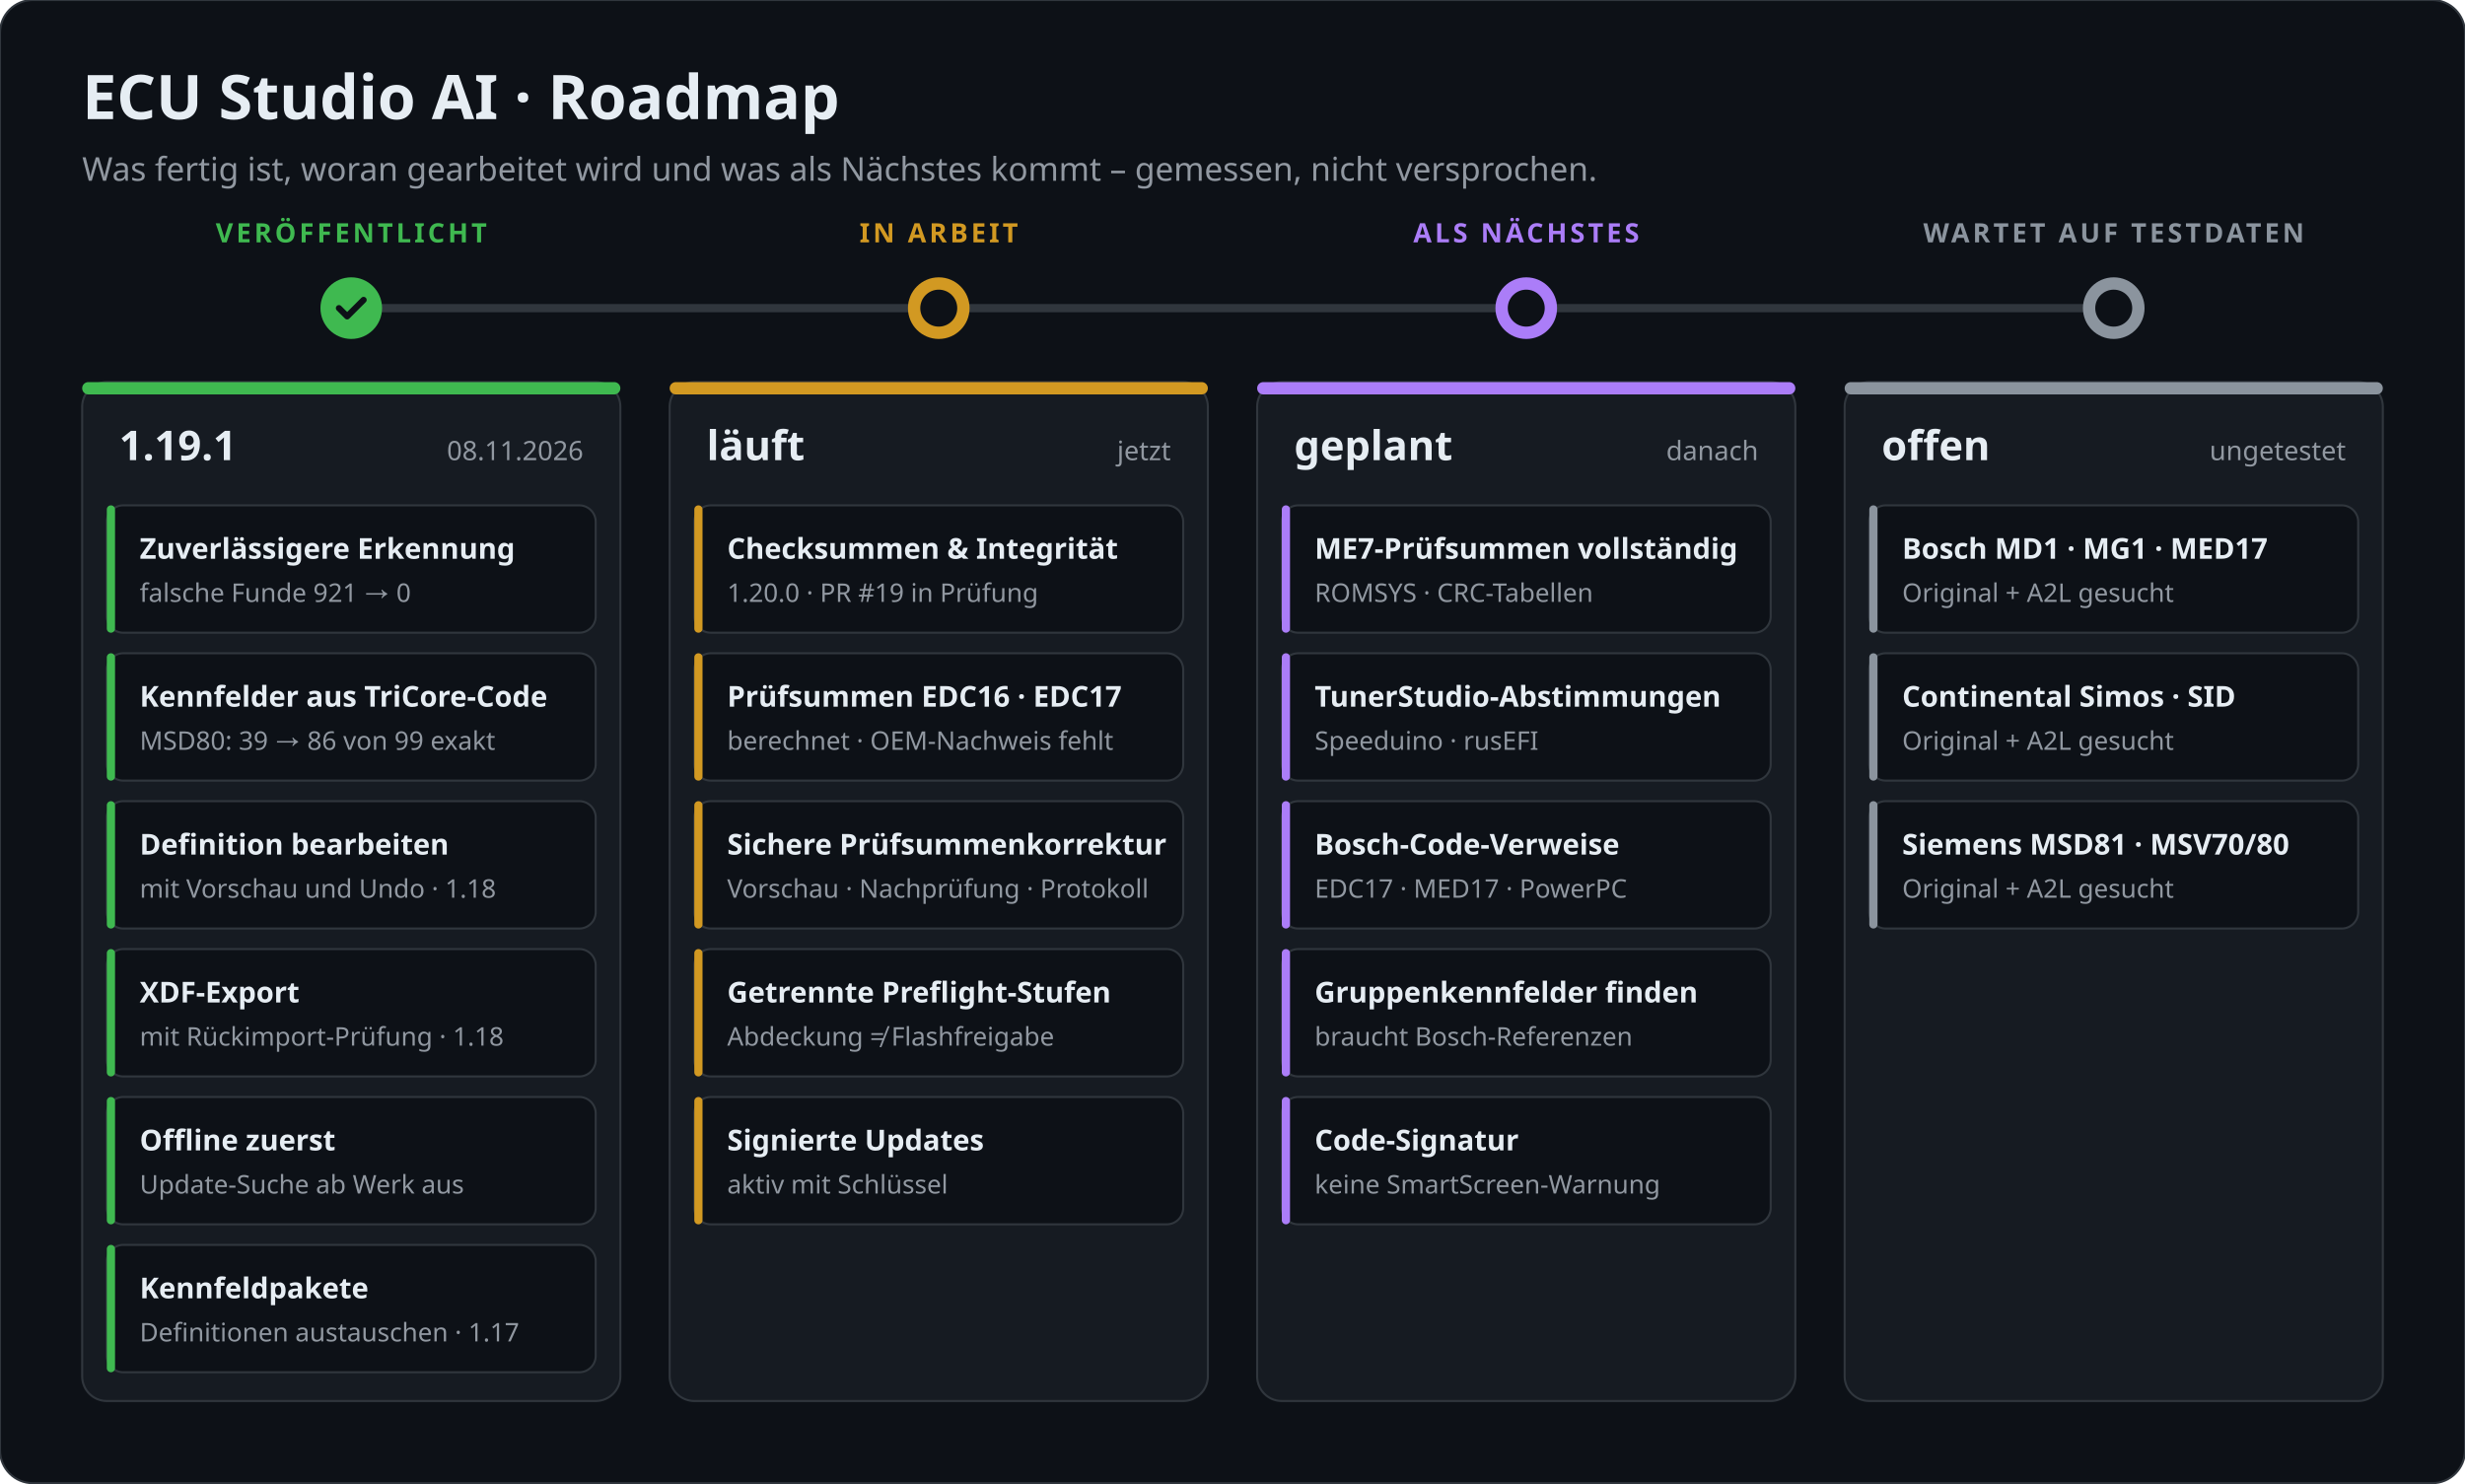
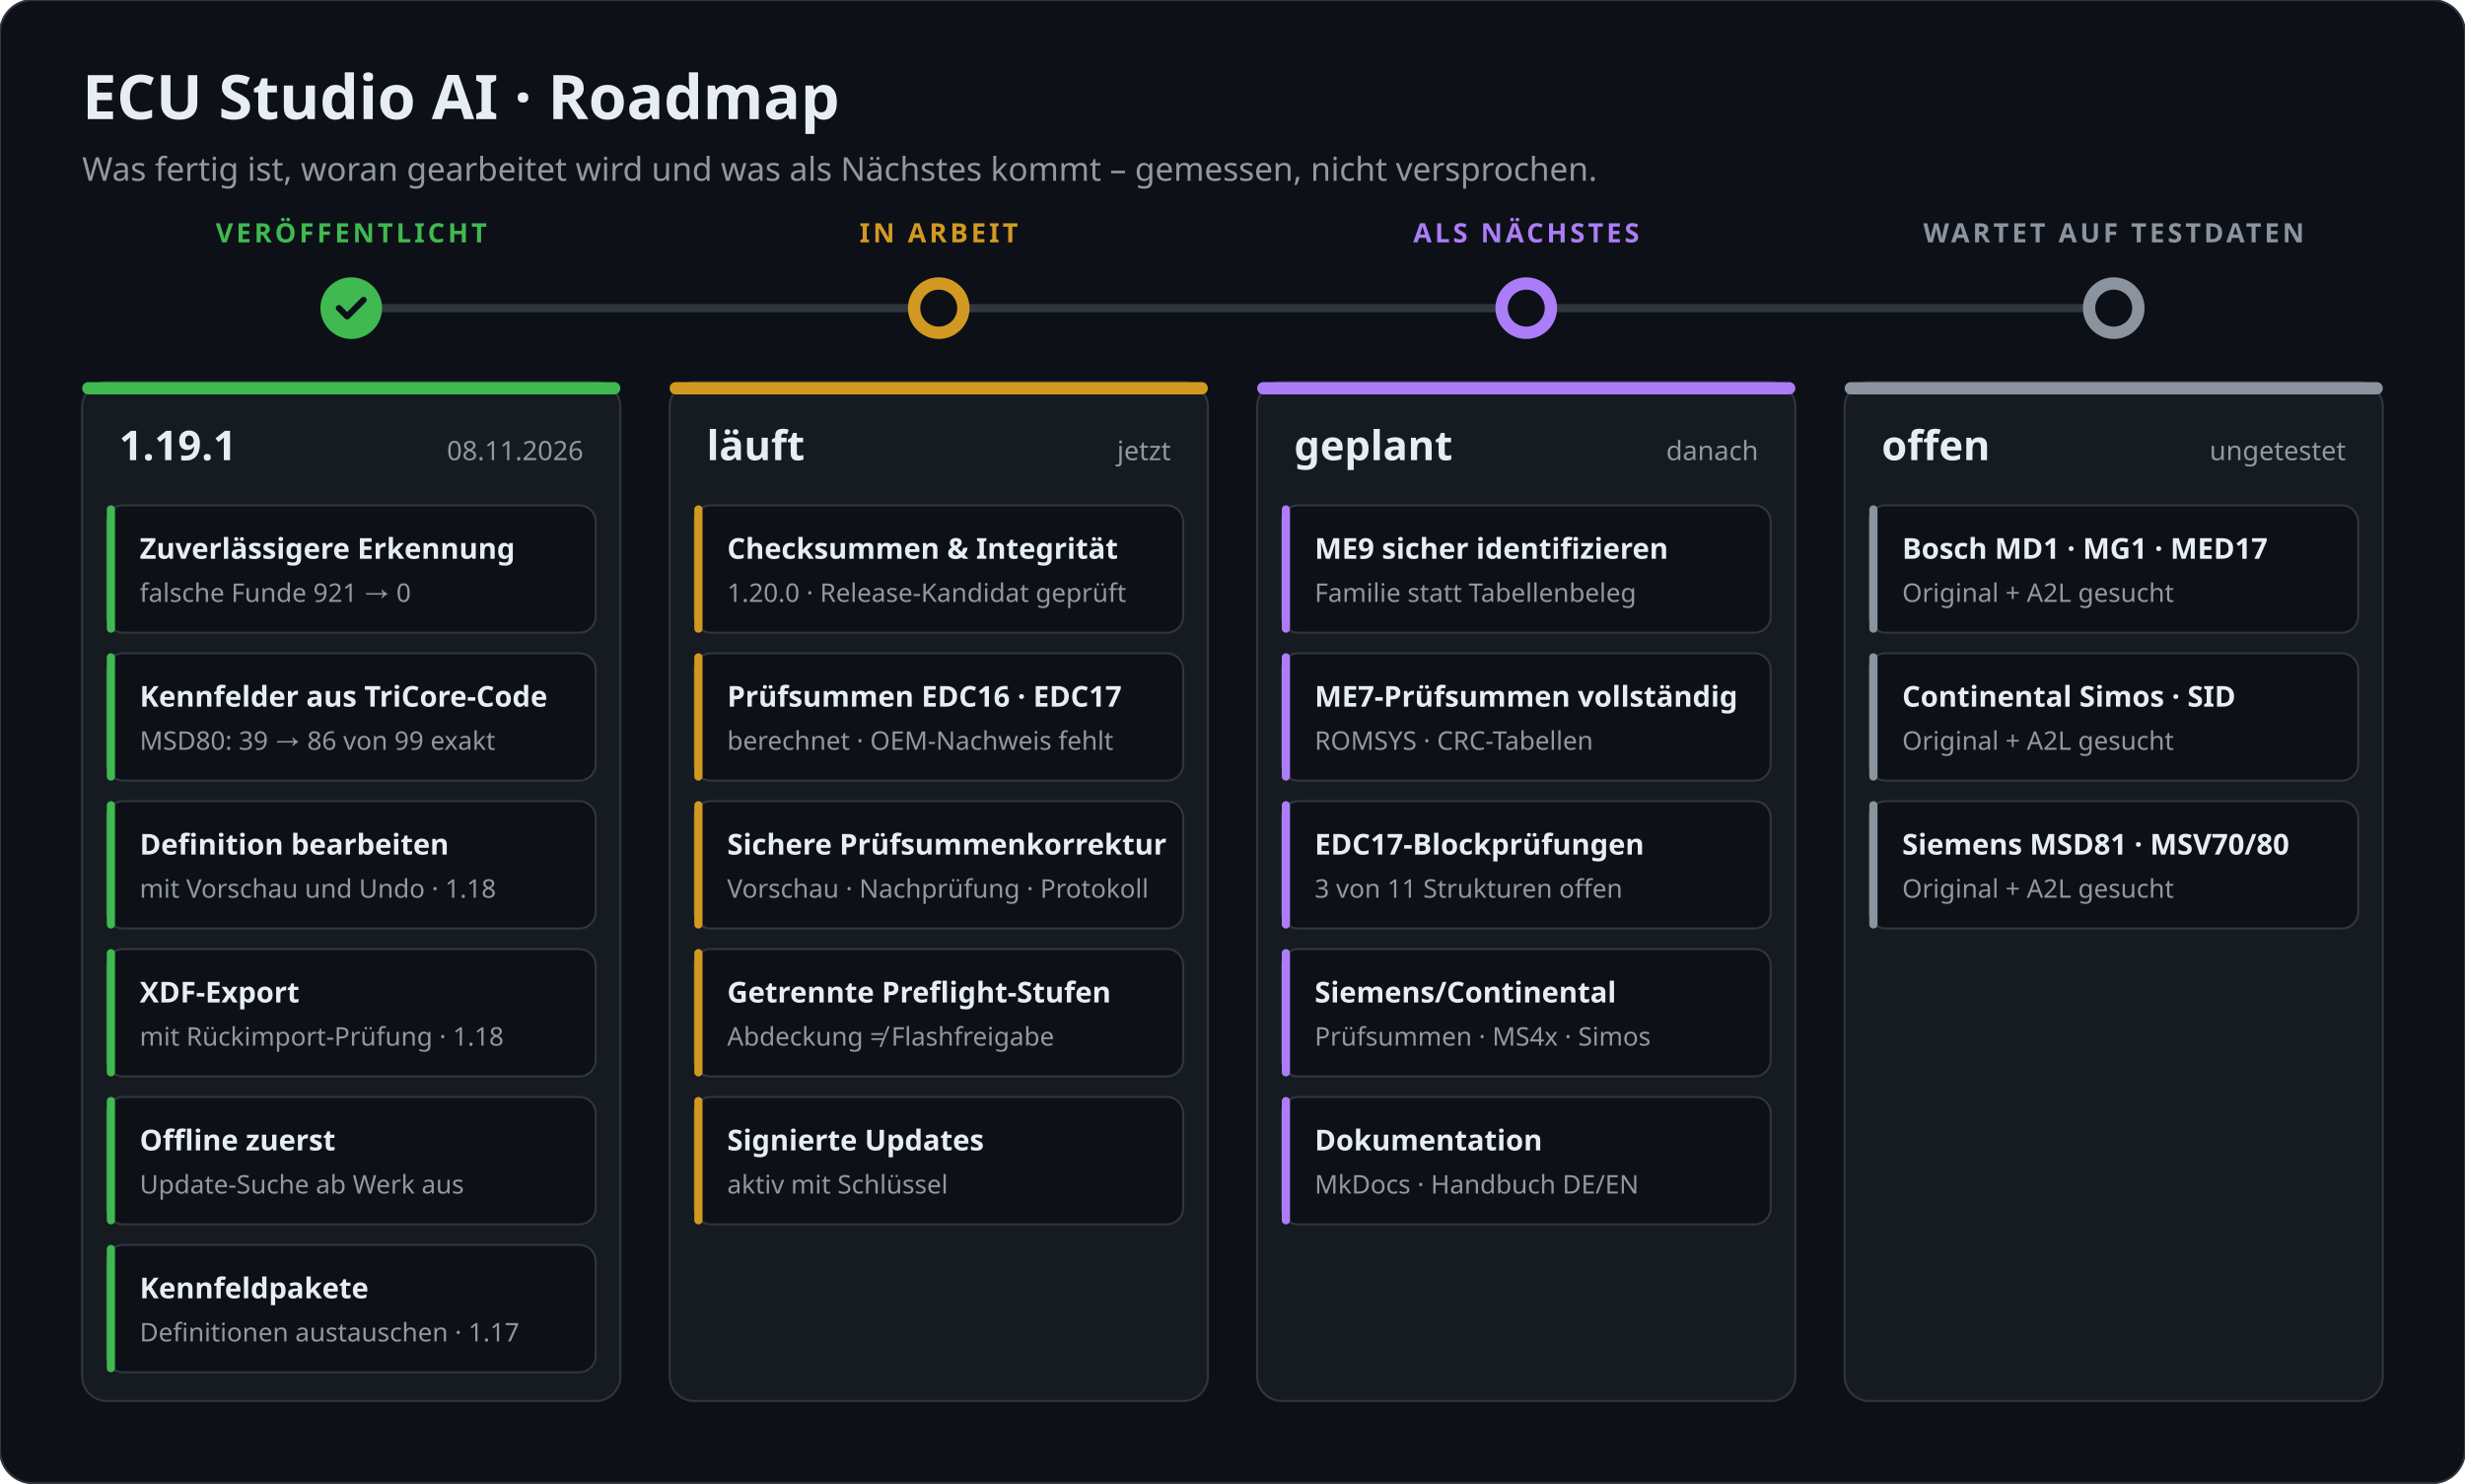
<svg xmlns="http://www.w3.org/2000/svg" width="1200" height="722" viewBox="0 0 1200 722" font-family="-apple-system,BlinkMacSystemFont,'Segoe UI','Noto Sans',Helvetica,Arial,sans-serif">
  <rect width="1200" height="722" rx="16" fill="#0d1117" stroke="#30363d" />
  <text x="40" y="58" font-size="30" font-weight="700" fill="#e6edf3">ECU Studio AI · Roadmap</text>
  <text x="40" y="88" font-size="16" fill="#9198a1">Was fertig ist, woran gearbeitet wird und was als Nächstes kommt – gemessen, nicht versprochen.</text>
  <line x1="171.0" y1="150" x2="1029.0" y2="150" stroke="#30363d" stroke-width="4" stroke-linecap="round" />
  <line x1="171.0" y1="150" x2="171.0" y2="150" stroke="#3fb950" stroke-width="4" stroke-linecap="round" />
  <circle cx="171.0" cy="150" r="15" fill="#3fb950" />
  <path d="M165.0 150 l4 4 l8 -8" stroke="#0d1117" stroke-width="3" fill="none" stroke-linecap="round" stroke-linejoin="round" />
  <text x="171.0" y="118" text-anchor="middle" font-size="13" font-weight="700" letter-spacing="1.5" fill="#3fb950">VERÖFFENTLICHT</text>
  <rect x="40" y="186" width="262" height="496" rx="12" fill="#161b22" stroke="#30363d" />
  <rect x="40" y="186" width="262" height="6" rx="3" fill="#3fb950" />
  <text x="58" y="224" font-size="20" font-weight="700" fill="#e6edf3">1.19.1</text>
  <text x="284" y="224" text-anchor="end" font-size="13" fill="#9198a1">08.11.2026</text>
  <rect x="52" y="246" width="238" height="62" rx="8" fill="#0d1117" stroke="#30363d" />
  <rect x="52" y="246" width="4" height="62" rx="2" fill="#3fb950" />
  <text x="68" y="272" font-size="14" font-weight="600" fill="#e6edf3">Zuverlässigere Erkennung</text>
  <text x="68" y="293" font-size="12.5" fill="#9198a1">falsche Funde 921 → 0</text>
  <rect x="52" y="318" width="238" height="62" rx="8" fill="#0d1117" stroke="#30363d" />
  <rect x="52" y="318" width="4" height="62" rx="2" fill="#3fb950" />
  <text x="68" y="344" font-size="14" font-weight="600" fill="#e6edf3">Kennfelder aus TriCore-Code</text>
  <text x="68" y="365" font-size="12.5" fill="#9198a1">MSD80: 39 → 86 von 99 exakt</text>
  <rect x="52" y="390" width="238" height="62" rx="8" fill="#0d1117" stroke="#30363d" />
  <rect x="52" y="390" width="4" height="62" rx="2" fill="#3fb950" />
  <text x="68" y="416" font-size="14" font-weight="600" fill="#e6edf3">Definition bearbeiten</text>
  <text x="68" y="437" font-size="12.5" fill="#9198a1">mit Vorschau und Undo · 1.18</text>
  <rect x="52" y="462" width="238" height="62" rx="8" fill="#0d1117" stroke="#30363d" />
  <rect x="52" y="462" width="4" height="62" rx="2" fill="#3fb950" />
  <text x="68" y="488" font-size="14" font-weight="600" fill="#e6edf3">XDF-Export</text>
  <text x="68" y="509" font-size="12.5" fill="#9198a1">mit Rückimport-Prüfung · 1.18</text>
  <rect x="52" y="534" width="238" height="62" rx="8" fill="#0d1117" stroke="#30363d" />
  <rect x="52" y="534" width="4" height="62" rx="2" fill="#3fb950" />
  <text x="68" y="560" font-size="14" font-weight="600" fill="#e6edf3">Offline zuerst</text>
  <text x="68" y="581" font-size="12.5" fill="#9198a1">Update-Suche ab Werk aus</text>
  <rect x="52" y="606" width="238" height="62" rx="8" fill="#0d1117" stroke="#30363d" />
  <rect x="52" y="606" width="4" height="62" rx="2" fill="#3fb950" />
  <text x="68" y="632" font-size="14" font-weight="600" fill="#e6edf3">Kennfeldpakete</text>
  <text x="68" y="653" font-size="12.5" fill="#9198a1">Definitionen austauschen · 1.17</text>
  <circle cx="457.0" cy="150" r="15" fill="#d29922" />
  <circle cx="457.0" cy="150" r="9" fill="#0d1117" />
  <text x="457.0" y="118" text-anchor="middle" font-size="13" font-weight="700" letter-spacing="1.5" fill="#d29922">IN ARBEIT</text>
  <rect x="326" y="186" width="262" height="496" rx="12" fill="#161b22" stroke="#30363d" />
  <rect x="326" y="186" width="262" height="6" rx="3" fill="#d29922" />
  <text x="344" y="224" font-size="20" font-weight="700" fill="#e6edf3">läuft</text>
  <text x="570" y="224" text-anchor="end" font-size="13" fill="#9198a1">jetzt</text>
  <rect x="338" y="246" width="238" height="62" rx="8" fill="#0d1117" stroke="#30363d" />
  <rect x="338" y="246" width="4" height="62" rx="2" fill="#d29922" />
  <text x="354" y="272" font-size="14" font-weight="600" fill="#e6edf3">Checksummen &amp; Integrität</text>
-   <text x="354" y="293" font-size="12.5" fill="#9198a1">1.20.0 · PR #19 in Prüfung</text>
+   <text x="354" y="293" font-size="12.5" fill="#9198a1">1.20.0 · Release-Kandidat geprüft</text>
  <rect x="338" y="318" width="238" height="62" rx="8" fill="#0d1117" stroke="#30363d" />
  <rect x="338" y="318" width="4" height="62" rx="2" fill="#d29922" />
  <text x="354" y="344" font-size="14" font-weight="600" fill="#e6edf3">Prüfsummen EDC16 · EDC17</text>
  <text x="354" y="365" font-size="12.5" fill="#9198a1">berechnet · OEM-Nachweis fehlt</text>
  <rect x="338" y="390" width="238" height="62" rx="8" fill="#0d1117" stroke="#30363d" />
  <rect x="338" y="390" width="4" height="62" rx="2" fill="#d29922" />
  <text x="354" y="416" font-size="14" font-weight="600" fill="#e6edf3">Sichere Prüfsummenkorrektur</text>
  <text x="354" y="437" font-size="12.5" fill="#9198a1">Vorschau · Nachprüfung · Protokoll</text>
  <rect x="338" y="462" width="238" height="62" rx="8" fill="#0d1117" stroke="#30363d" />
  <rect x="338" y="462" width="4" height="62" rx="2" fill="#d29922" />
  <text x="354" y="488" font-size="14" font-weight="600" fill="#e6edf3">Getrennte Preflight-Stufen</text>
  <text x="354" y="509" font-size="12.5" fill="#9198a1">Abdeckung ≠ Flashfreigabe</text>
  <rect x="338" y="534" width="238" height="62" rx="8" fill="#0d1117" stroke="#30363d" />
  <rect x="338" y="534" width="4" height="62" rx="2" fill="#d29922" />
  <text x="354" y="560" font-size="14" font-weight="600" fill="#e6edf3">Signierte Updates</text>
  <text x="354" y="581" font-size="12.5" fill="#9198a1">aktiv mit Schlüssel</text>
  <circle cx="743.0" cy="150" r="15" fill="#ab7df8" />
  <circle cx="743.0" cy="150" r="9" fill="#0d1117" />
  <text x="743.0" y="118" text-anchor="middle" font-size="13" font-weight="700" letter-spacing="1.5" fill="#ab7df8">ALS NÄCHSTES</text>
  <rect x="612" y="186" width="262" height="496" rx="12" fill="#161b22" stroke="#30363d" />
  <rect x="612" y="186" width="262" height="6" rx="3" fill="#ab7df8" />
  <text x="630" y="224" font-size="20" font-weight="700" fill="#e6edf3">geplant</text>
  <text x="856" y="224" text-anchor="end" font-size="13" fill="#9198a1">danach</text>
  <rect x="624" y="246" width="238" height="62" rx="8" fill="#0d1117" stroke="#30363d" />
  <rect x="624" y="246" width="4" height="62" rx="2" fill="#ab7df8" />
-   <text x="640" y="272" font-size="14" font-weight="600" fill="#e6edf3">ME7-Prüfsummen vollständig</text>
-   <text x="640" y="293" font-size="12.5" fill="#9198a1">ROMSYS · CRC-Tabellen</text>
+   <text x="640" y="272" font-size="14" font-weight="600" fill="#e6edf3">ME9 sicher identifizieren</text>
+   <text x="640" y="293" font-size="12.5" fill="#9198a1">Familie statt Tabellenbeleg</text>
  <rect x="624" y="318" width="238" height="62" rx="8" fill="#0d1117" stroke="#30363d" />
  <rect x="624" y="318" width="4" height="62" rx="2" fill="#ab7df8" />
-   <text x="640" y="344" font-size="14" font-weight="600" fill="#e6edf3">TunerStudio-Abstimmungen</text>
-   <text x="640" y="365" font-size="12.5" fill="#9198a1">Speeduino · rusEFI</text>
+   <text x="640" y="344" font-size="14" font-weight="600" fill="#e6edf3">ME7-Prüfsummen vollständig</text>
+   <text x="640" y="365" font-size="12.5" fill="#9198a1">ROMSYS · CRC-Tabellen</text>
  <rect x="624" y="390" width="238" height="62" rx="8" fill="#0d1117" stroke="#30363d" />
  <rect x="624" y="390" width="4" height="62" rx="2" fill="#ab7df8" />
-   <text x="640" y="416" font-size="14" font-weight="600" fill="#e6edf3">Bosch-Code-Verweise</text>
-   <text x="640" y="437" font-size="12.5" fill="#9198a1">EDC17 · MED17 · PowerPC</text>
+   <text x="640" y="416" font-size="14" font-weight="600" fill="#e6edf3">EDC17-Blockprüfungen</text>
+   <text x="640" y="437" font-size="12.5" fill="#9198a1">3 von 11 Strukturen offen</text>
  <rect x="624" y="462" width="238" height="62" rx="8" fill="#0d1117" stroke="#30363d" />
  <rect x="624" y="462" width="4" height="62" rx="2" fill="#ab7df8" />
-   <text x="640" y="488" font-size="14" font-weight="600" fill="#e6edf3">Gruppenkennfelder finden</text>
-   <text x="640" y="509" font-size="12.5" fill="#9198a1">braucht Bosch-Referenzen</text>
+   <text x="640" y="488" font-size="14" font-weight="600" fill="#e6edf3">Siemens/Continental</text>
+   <text x="640" y="509" font-size="12.5" fill="#9198a1">Prüfsummen · MS4x · Simos</text>
  <rect x="624" y="534" width="238" height="62" rx="8" fill="#0d1117" stroke="#30363d" />
  <rect x="624" y="534" width="4" height="62" rx="2" fill="#ab7df8" />
-   <text x="640" y="560" font-size="14" font-weight="600" fill="#e6edf3">Code-Signatur</text>
-   <text x="640" y="581" font-size="12.5" fill="#9198a1">keine SmartScreen-Warnung</text>
+   <text x="640" y="560" font-size="14" font-weight="600" fill="#e6edf3">Dokumentation</text>
+   <text x="640" y="581" font-size="12.5" fill="#9198a1">MkDocs · Handbuch DE/EN</text>
  <circle cx="1029.0" cy="150" r="15" fill="#8b949e" />
  <circle cx="1029.0" cy="150" r="9" fill="#0d1117" />
  <text x="1029.0" y="118" text-anchor="middle" font-size="13" font-weight="700" letter-spacing="1.5" fill="#8b949e">WARTET AUF TESTDATEN</text>
  <rect x="898" y="186" width="262" height="496" rx="12" fill="#161b22" stroke="#30363d" />
  <rect x="898" y="186" width="262" height="6" rx="3" fill="#8b949e" />
  <text x="916" y="224" font-size="20" font-weight="700" fill="#e6edf3">offen</text>
  <text x="1142" y="224" text-anchor="end" font-size="13" fill="#9198a1">ungetestet</text>
  <rect x="910" y="246" width="238" height="62" rx="8" fill="#0d1117" stroke="#30363d" />
  <rect x="910" y="246" width="4" height="62" rx="2" fill="#8b949e" />
  <text x="926" y="272" font-size="14" font-weight="600" fill="#e6edf3">Bosch MD1 · MG1 · MED17</text>
  <text x="926" y="293" font-size="12.5" fill="#9198a1">Original + A2L gesucht</text>
  <rect x="910" y="318" width="238" height="62" rx="8" fill="#0d1117" stroke="#30363d" />
  <rect x="910" y="318" width="4" height="62" rx="2" fill="#8b949e" />
  <text x="926" y="344" font-size="14" font-weight="600" fill="#e6edf3">Continental Simos · SID</text>
  <text x="926" y="365" font-size="12.5" fill="#9198a1">Original + A2L gesucht</text>
  <rect x="910" y="390" width="238" height="62" rx="8" fill="#0d1117" stroke="#30363d" />
  <rect x="910" y="390" width="4" height="62" rx="2" fill="#8b949e" />
  <text x="926" y="416" font-size="14" font-weight="600" fill="#e6edf3">Siemens MSD81 · MSV70/80</text>
  <text x="926" y="437" font-size="12.5" fill="#9198a1">Original + A2L gesucht</text>
</svg>
